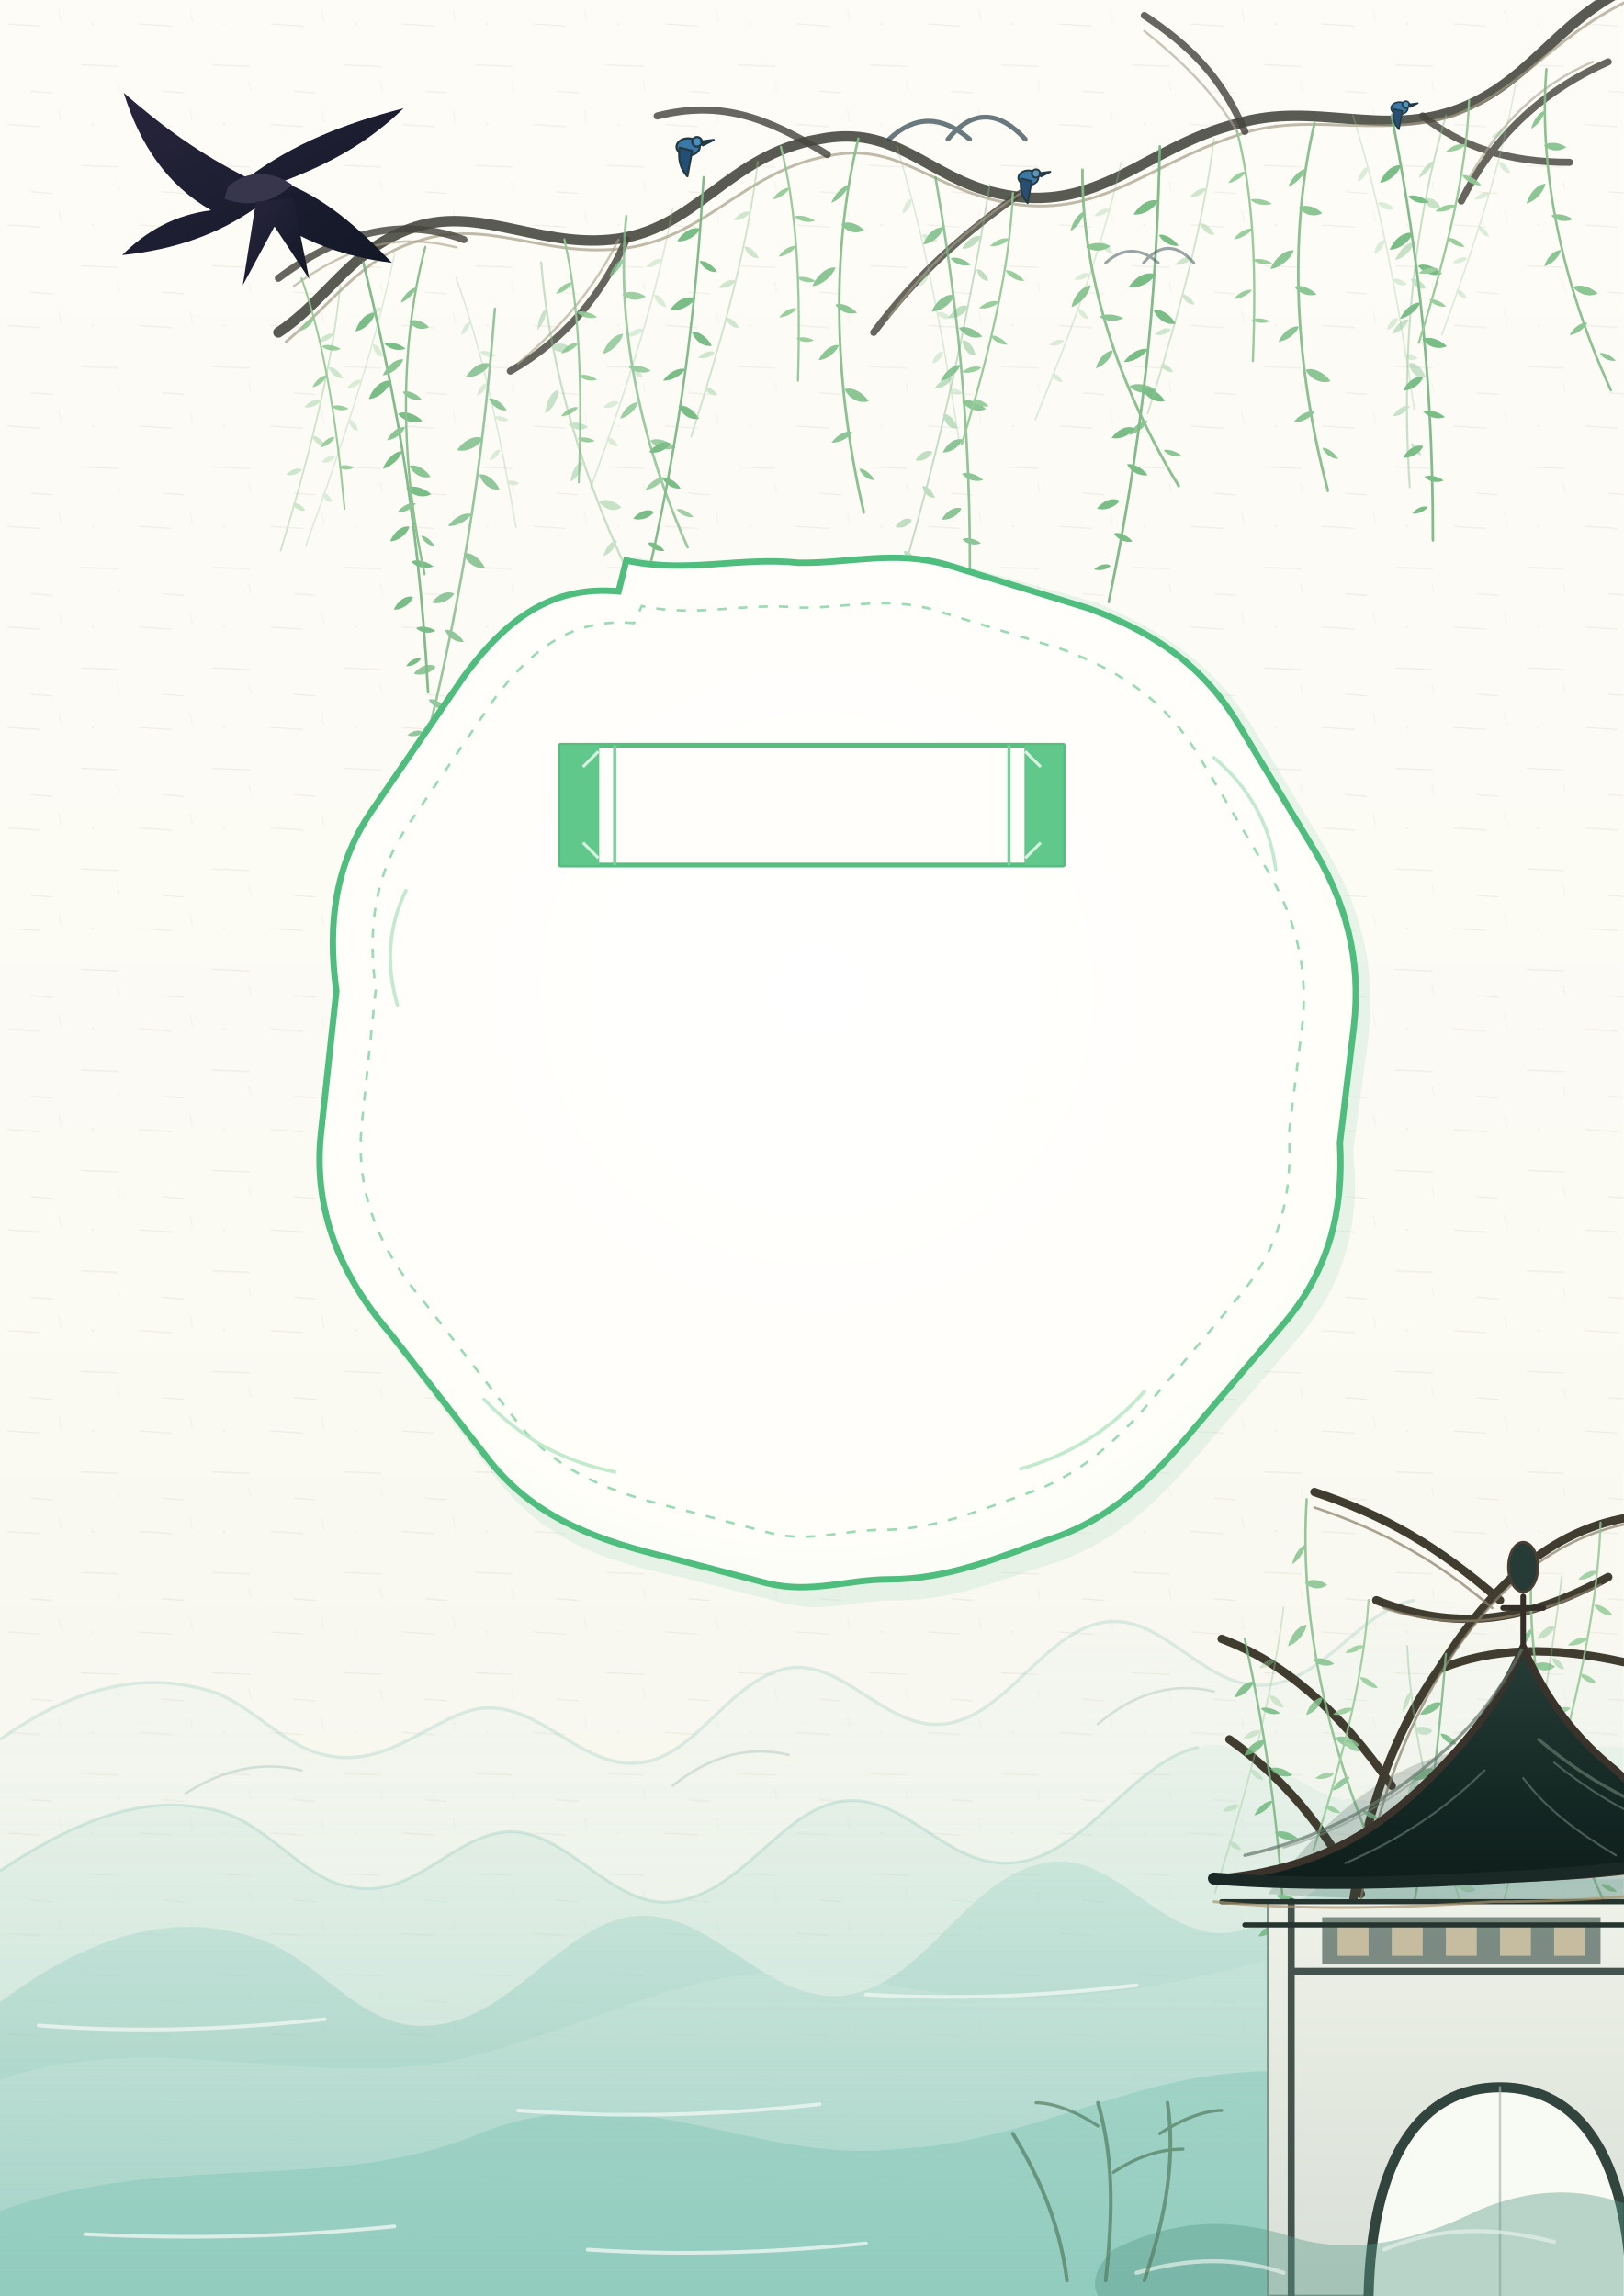
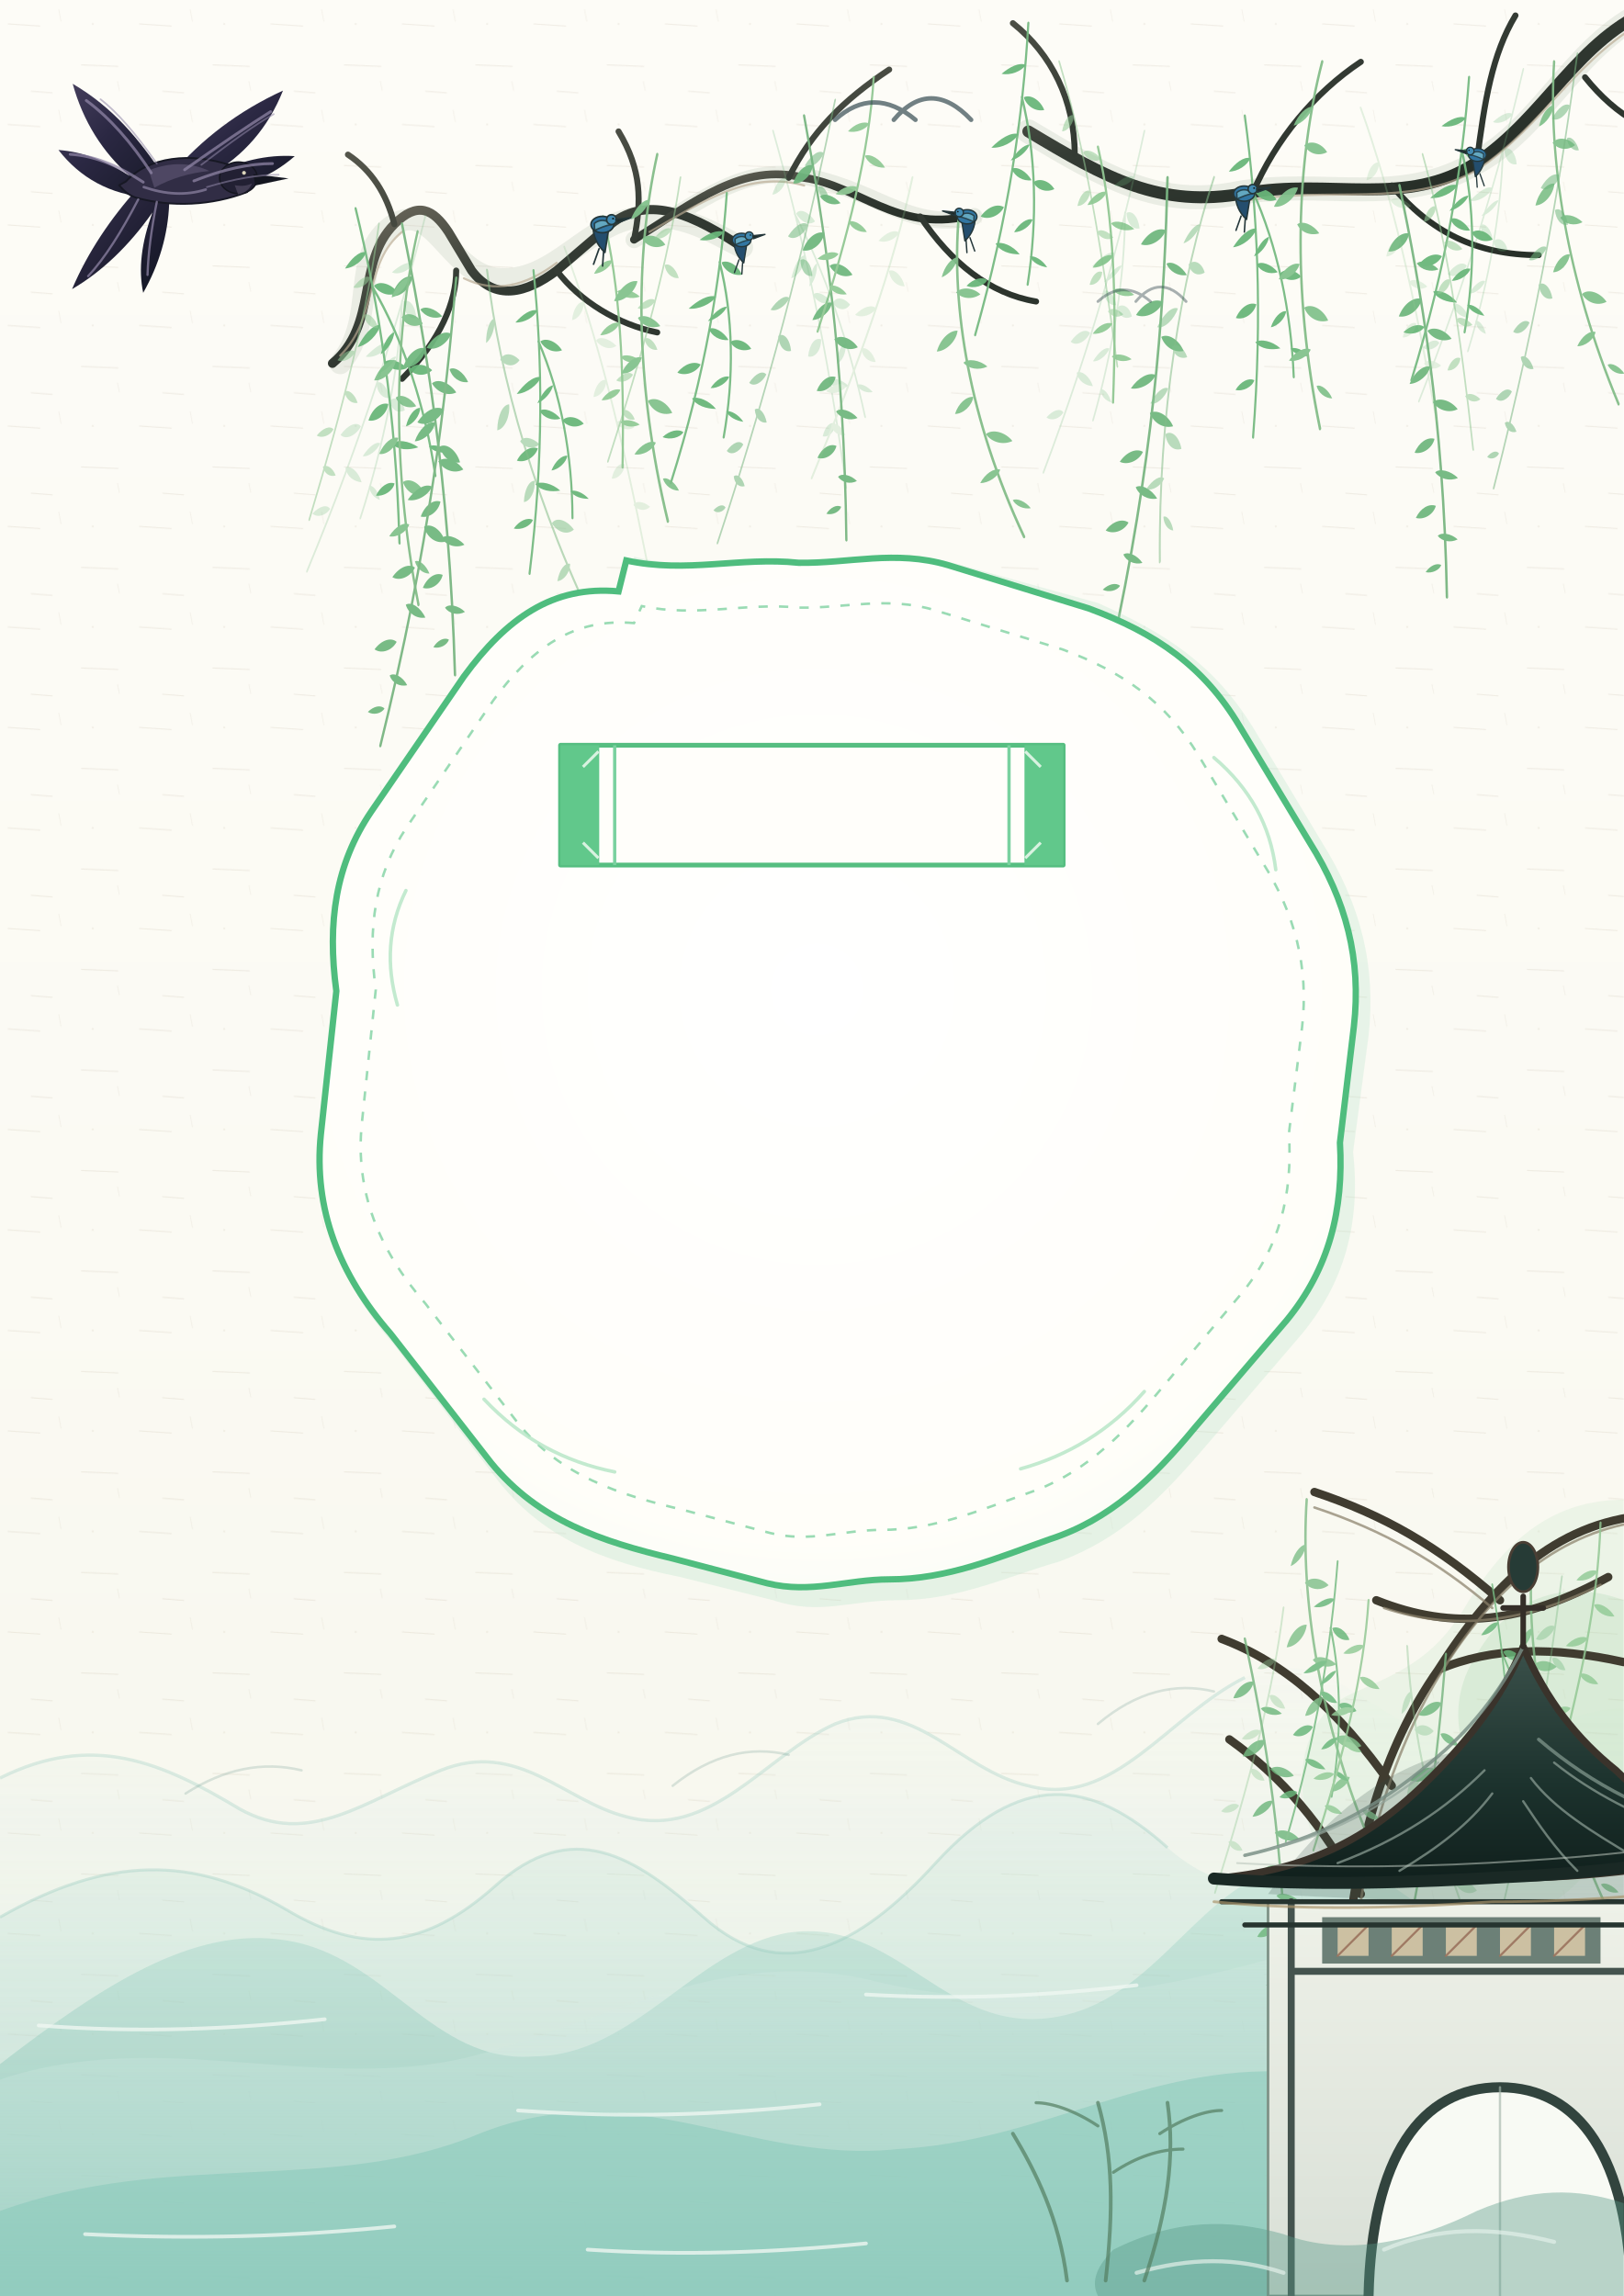
<svg xmlns="http://www.w3.org/2000/svg" xmlns:xlink="http://www.w3.org/1999/xlink" viewBox="0 0 210 297">
  <defs>
    <linearGradient id="paper" x1="0" y1="0" x2="0" y2="1">
      <stop offset="0" stop-color="#fdfcf7" />
      <stop offset="0.56" stop-color="#fbfaf3" />
      <stop offset="1" stop-color="#f4f5eb" />
    </linearGradient>
    <radialGradient id="windowPaper" cx="48%" cy="42%" r="68%">
      <stop offset="0" stop-color="#ffffff" />
      <stop offset="0.78" stop-color="#fffef9" />
      <stop offset="1" stop-color="#f4faf3" />
    </radialGradient>
    <linearGradient id="mountainFar" x1="0" y1="0" x2="0" y2="1">
      <stop offset="0" stop-color="#dceee7" stop-opacity="0.18" />
      <stop offset="1" stop-color="#bcded5" stop-opacity="0.7" />
    </linearGradient>
    <linearGradient id="mountainMid" x1="0" y1="0" x2="0" y2="1">
      <stop offset="0" stop-color="#b6ddd3" stop-opacity="0.3" />
      <stop offset="1" stop-color="#8ac8bc" stop-opacity="0.78" />
    </linearGradient>
    <linearGradient id="mountainNear" x1="0" y1="0" x2="0" y2="1">
      <stop offset="0" stop-color="#8fcfc0" stop-opacity="0.58" />
      <stop offset="1" stop-color="#58a999" stop-opacity="0.86" />
    </linearGradient>
    <linearGradient id="water" x1="0" y1="0" x2="0" y2="1">
      <stop offset="0" stop-color="#e9f3ee" stop-opacity="0.1" />
      <stop offset="1" stop-color="#a7d6ca" stop-opacity="0.65" />
    </linearGradient>
    <linearGradient id="roof" x1="0" y1="0" x2="0" y2="1">
-       <stop offset="0" stop-color="#283d38" />
-       <stop offset="0.62" stop-color="#142824" />
-       <stop offset="1" stop-color="#0f1e1b" />
+       <stop offset="0" stop-color="#3b514b" />
+       <stop offset="0.58" stop-color="#1c322d" />
+       <stop offset="1" stop-color="#101f1c" />
    </linearGradient>
    <linearGradient id="wall" x1="0" y1="0" x2="0" y2="1">
      <stop offset="0" stop-color="#eef1e8" />
      <stop offset="1" stop-color="#d8dfd6" />
    </linearGradient>
    <linearGradient id="bird" x1="0" y1="0" x2="1" y2="1">
-       <stop offset="0" stop-color="#28253d" />
-       <stop offset="1" stop-color="#121725" />
+       <stop offset="0" stop-color="#39344f" />
+       <stop offset="0.48" stop-color="#242238" />
+       <stop offset="1" stop-color="#111522" />
+     </linearGradient>
+     <linearGradient id="birdWing" x1="0" y1="0" x2="1" y2="1">
+       <stop offset="0" stop-color="#48415f" />
+       <stop offset="0.45" stop-color="#2b2843" />
+       <stop offset="1" stop-color="#171927" />
+     </linearGradient>
+     <linearGradient id="inkBranch" x1="0" y1="0" x2="1" y2="1">
+       <stop offset="0" stop-color="#6f6b5e" />
+       <stop offset="0.42" stop-color="#343b34" />
+       <stop offset="1" stop-color="#202821" />
    </linearGradient>
    <pattern id="paperFibers" width="17" height="13" patternUnits="userSpaceOnUse">
      <path d="M1 3.1l4.2 .28M10.5 8.4l4.8 .2M4 11.8l2.8 .22" fill="none" stroke="#9d896c" stroke-width="0.13" opacity="0.13" />
      <path d="M7.6 1.2l.3 1.6M15.2 10.5l.25 1.25" fill="none" stroke="#b2a58d" stroke-width="0.11" opacity="0.12" />
      <circle cx="12" cy="3.1" r="0.15" fill="#a9977a" opacity="0.1" />
    </pattern>
-     <path id="leafLong" d="M0 0C.85-.72 3.15-.94 4.85-.18 3.35.76 1.35.82 0 0Z" />
-     <path id="leafSlim" d="M0 0C.62-.48 2.55-.61 3.85-.08 2.65.53 1 .58 0 0Z" />
+     <path id="leafLong" d="M0 0C1.05-1.05 3.55-1.18 5.15-.16 3.45.92 1.25.92 0 0Z" />
+     <path id="leafSlim" d="M0 0C.72-.72 2.8-.78 4.2-.08 2.75.68.95.7 0 0Z" />
+     <path id="leafBrush" d="M0 0C.9-.62 3.05-.68 4.6-.04 2.95.48 1.12.66 0 0Z" />
    <g id="sprayLong">
      <path d="M0 0C1.2 13 2 29-1.8 51" fill="none" stroke="#78b581" stroke-width="0.42" stroke-linecap="round" />
      <g fill="#70b77e">
        <use xlink:href="#leafLong" transform="translate(.5 6) rotate(157) scale(.86)" />
        <use xlink:href="#leafSlim" transform="translate(1.1 9.8) rotate(18) scale(.9)" />
        <use xlink:href="#leafLong" transform="translate(1.1 14.2) rotate(160) scale(.92)" />
        <use xlink:href="#leafLong" transform="translate(1.3 18.2) rotate(21) scale(.82)" />
        <use xlink:href="#leafSlim" transform="translate(.9 22.6) rotate(157) scale(1.04)" />
        <use xlink:href="#leafLong" transform="translate(.5 27) rotate(19) scale(.84)" />
        <use xlink:href="#leafLong" transform="translate(-.1 31.5) rotate(162) scale(.78)" />
        <use xlink:href="#leafSlim" transform="translate(-.8 35.6) rotate(17) scale(.94)" />
        <use xlink:href="#leafLong" transform="translate(-1.5 39.7) rotate(165) scale(.76)" />
        <use xlink:href="#leafSlim" transform="translate(-1.9 43.4) rotate(14) scale(.82)" />
        <use xlink:href="#leafSlim" transform="translate(-2 47) rotate(169) scale(.7)" />
      </g>
    </g>
    <g id="sprayArc">
      <path d="M0 0C-2.5 11-1.2 25 6 40" fill="none" stroke="#83bc88" stroke-width="0.4" stroke-linecap="round" />
      <g fill="#82c18c">
        <use xlink:href="#leafSlim" transform="translate(-.8 5) rotate(142) scale(.86)" />
        <use xlink:href="#leafLong" transform="translate(-1.5 9.3) rotate(9) scale(.76)" />
        <use xlink:href="#leafLong" transform="translate(-1.8 14) rotate(149) scale(.84)" />
        <use xlink:href="#leafSlim" transform="translate(-1.3 18) rotate(12) scale(.92)" />
        <use xlink:href="#leafLong" transform="translate(-.2 22.3) rotate(151) scale(.72)" />
        <use xlink:href="#leafLong" transform="translate(1.3 27) rotate(17) scale(.84)" />
        <use xlink:href="#leafSlim" transform="translate(3.1 31.5) rotate(158) scale(.88)" />
        <use xlink:href="#leafSlim" transform="translate(4.7 35.4) rotate(24) scale(.72)" />
      </g>
    </g>
    <g id="sprayFine">
      <path d="M0 0C1 8 0 17-2.2 28" fill="none" stroke="#91c793" stroke-width="0.3" stroke-linecap="round" />
      <g fill="#91ca96">
        <use xlink:href="#leafSlim" transform="translate(.4 5) rotate(158) scale(.72)" />
        <use xlink:href="#leafSlim" transform="translate(.5 8.5) rotate(18) scale(.76)" />
        <use xlink:href="#leafSlim" transform="translate(.2 12) rotate(161) scale(.74)" />
        <use xlink:href="#leafSlim" transform="translate(-.3 15.8) rotate(17) scale(.68)" />
        <use xlink:href="#leafSlim" transform="translate(-1 19.4) rotate(164) scale(.7)" />
        <use xlink:href="#leafSlim" transform="translate(-1.6 23) rotate(13) scale(.64)" />
      </g>
    </g>
+     <g id="sprayFork">
+       <path d="M0 0C.7 10 .1 21-3.2 34M.2 8c3.2 6 4.5 13 4 20" fill="none" stroke="#75b981" stroke-width="0.34" stroke-linecap="round" />
+       <g fill="#68b679">
+         <use xlink:href="#leafBrush" transform="translate(.3 4.5) rotate(162) scale(.84)" />
+         <use xlink:href="#leafLong" transform="translate(.5 8) rotate(20) scale(.7)" />
+         <use xlink:href="#leafBrush" transform="translate(.3 12) rotate(157) scale(.96)" />
+         <use xlink:href="#leafSlim" transform="translate(-.2 15.8) rotate(18) scale(.82)" />
+         <use xlink:href="#leafLong" transform="translate(-.8 20) rotate(162) scale(.72)" />
+         <use xlink:href="#leafBrush" transform="translate(-1.5 24) rotate(13) scale(.88)" />
+         <use xlink:href="#leafSlim" transform="translate(-2.2 28) rotate(166) scale(.78)" />
+         <use xlink:href="#leafBrush" transform="translate(2.2 13) rotate(145) scale(.72)" />
+         <use xlink:href="#leafLong" transform="translate(3.4 17) rotate(10) scale(.67)" />
+         <use xlink:href="#leafSlim" transform="translate(3.9 21) rotate(151) scale(.74)" />
+         <use xlink:href="#leafBrush" transform="translate(4.1 25) rotate(19) scale(.66)" />
+       </g>
+     </g>
+     <g id="kingfisher" stroke="#24373a" stroke-width="0.22" stroke-linecap="round" stroke-linejoin="round">
+       <path d="M-1.35.2C-1.4 1.5-.85 2.85.25 3.85L.8.4Z" fill="#244e6e" />
+       <ellipse cx="-.1" cy=".05" rx="1.55" ry="1.12" fill="#3276a2" />
+       <path d="M-1.2-.1C-.45-.72.5-.64 1.15.05.35.18-.4.5-1.15.85Z" fill="#6fb4c9" opacity=".8" />
+       <circle cx="1.15" cy="-.62" r=".67" fill="#438bb2" />
+       <circle cx="1.36" cy="-.76" r=".13" fill="#111b1c" stroke="none" />
+       <path d="M1.72-.65l2.05-.22-1.92.72Z" fill="#202a27" />
+       <path d="M-.55 3.35l-.75 2.1M.08 3.55l-.15 2.15" fill="none" />
+     </g>
  </defs>
  <rect width="210" height="297" fill="url(#paper)" />
  <rect width="210" height="297" fill="url(#paperFibers)" />
  <g stroke-linecap="round" stroke-linejoin="round">
-     <path d="M214-3C202 1 199 10 189 14c-10 4-19-1-29 2-12 3-18 12-31 9-9-2-13-9-23-7-12 2-16 12-27 13-10 1-18-5-27-1-7 3-10 9-16 13" fill="none" stroke="#3f4139" stroke-width="1.35" opacity="0.86" />
-     <path d="M213-1C201 4 198 11 188 15c-10 3-19-.7-28 2.5-12 4-18 11-30 8.7-10-2-14-8-23-6-11 2-16 11-27 12-10 1-17-4-26-1-7 2-11 8-17 13" fill="none" stroke="#a49b86" stroke-width="0.36" opacity="0.68" />
-     <path d="M208 8c-9 4-15 10-19 18M184 15c5 4 11 6 19 6M161 17c-3-7-7-11-13-15M132 25c-7 5-13 10-19 18M107 20c-8-5-14-7-22-5M81 31c-3 7-8 13-15 17M60 31c-8-3-16-1-24 5" fill="none" stroke="#45463d" stroke-width="0.92" opacity="0.82" />
-     <path d="M206 8c-7 3-12 8-16 15M160 17c-3-5-7-9-12-13M132 25c-6 4-11 8-17 16M80 31c-3 6-7 11-13 16M59 32c-8-2-14 0-21 5" fill="none" stroke="#a9a08a" stroke-width="0.3" opacity="0.6" />
-     <g opacity="0.92">
-       <use xlink:href="#sprayFine" transform="translate(39 36) rotate(-14) scale(.82 1.08)" />
-       <use xlink:href="#sprayLong" transform="translate(47 34) rotate(-10) scale(.78 1.1)" />
-       <use xlink:href="#sprayArc" transform="translate(55 32) rotate(6) scale(.72 1.05)" />
-       <use xlink:href="#sprayLong" transform="translate(64 40) rotate(8) scale(.76 1.18)" opacity="0.82" />
-       <use xlink:href="#sprayFine" transform="translate(73 31) rotate(-7) scale(.9 1.12)" />
-       <use xlink:href="#sprayArc" transform="translate(81 28) rotate(-4) scale(.82 1.08)" opacity="0.84" />
-       <use xlink:href="#sprayLong" transform="translate(91 23) rotate(7) scale(.73 1.1)" />
-       <use xlink:href="#sprayFine" transform="translate(101 19) rotate(-8) scale(.92 1.08)" />
-       <use xlink:href="#sprayArc" transform="translate(111 18) rotate(5) scale(.82 1.2)" />
-       <use xlink:href="#sprayLong" transform="translate(121 23) rotate(-6) scale(.76 1.08)" opacity="0.86" />
-       <use xlink:href="#sprayFine" transform="translate(131 25) rotate(8) scale(.92 1.18)" />
-       <use xlink:href="#sprayArc" transform="translate(140 22) rotate(-10) scale(.86 1.06)" />
-       <use xlink:href="#sprayLong" transform="translate(150 19) rotate(5) scale(.8 1.16)" />
-       <use xlink:href="#sprayFine" transform="translate(160 17) rotate(-8) scale(.96 1.06)" />
-       <use xlink:href="#sprayArc" transform="translate(170 16) rotate(4) scale(.84 1.18)" />
-       <use xlink:href="#sprayLong" transform="translate(180 15) rotate(-7) scale(.78 1.08)" />
-       <use xlink:href="#sprayFine" transform="translate(190 13) rotate(8) scale(.94 1.14)" />
-       <use xlink:href="#sprayArc" transform="translate(200 9) rotate(-5) scale(.78 1.05)" />
-     </g>
-     <g opacity="0.43">
-       <use xlink:href="#sprayFine" transform="translate(44 37) rotate(10) scale(.74 1.25)" />
-       <use xlink:href="#sprayArc" transform="translate(70 34) rotate(-12) scale(.68 1.18)" />
-       <use xlink:href="#sprayFine" transform="translate(98 21) rotate(11) scale(.76 1.3)" />
-       <use xlink:href="#sprayLong" transform="translate(128 24) rotate(12) scale(.55 1.12)" />
-       <use xlink:href="#sprayFine" transform="translate(157 18) rotate(11) scale(.74 1.3)" />
-       <use xlink:href="#sprayArc" transform="translate(187 15) rotate(10) scale(.62 1.2)" />
-     </g>
-     <g opacity="0.32">
-       <use xlink:href="#sprayFine" transform="translate(51 33) rotate(15) scale(.6 1.4)" />
-       <use xlink:href="#sprayFine" transform="translate(59 36) rotate(-16) scale(.65 1.18)" />
-       <use xlink:href="#sprayFine" transform="translate(87 27) rotate(14) scale(.7 1.34)" />
-       <use xlink:href="#sprayFine" transform="translate(116 19) rotate(-14) scale(.65 1.4)" />
-       <use xlink:href="#sprayFine" transform="translate(145 21) rotate(16) scale(.68 1.25)" />
-       <use xlink:href="#sprayFine" transform="translate(175 15) rotate(-14) scale(.68 1.38)" />
-       <use xlink:href="#sprayFine" transform="translate(196 11) rotate(14) scale(.64 1.2)" />
-     </g>
-   </g>
-   <g stroke="#253b44" stroke-width="0.28" stroke-linejoin="round">
-     <g transform="translate(89 19)">
-       <ellipse cx="0" cy="0" rx="1.5" ry="1.1" fill="#3978a7" />
-       <path d="M-1.1.1c-.2 1.6.1 2.7 1 3.7L.5.5Z" fill="#244f75" />
-       <circle cx="1.15" cy="-.65" r=".62" fill="#4b8fbd" />
-       <path d="M1.7-.7l1.6-.2-1.4.7Z" fill="#2f3531" />
-     </g>
-     <g transform="translate(133 23) scale(.86)">
-       <ellipse cx="0" cy="0" rx="1.5" ry="1.1" fill="#3d79a7" />
-       <path d="M-1.1.1c-.2 1.6.1 2.7 1 3.7L.5.5Z" fill="#284f73" />
-       <circle cx="1.15" cy="-.65" r=".62" fill="#5795bb" />
-       <path d="M1.7-.7l1.6-.2-1.4.7Z" fill="#2f3531" />
-     </g>
-     <g transform="translate(181 14) scale(.72)">
-       <ellipse cx="0" cy="0" rx="1.5" ry="1.1" fill="#3d79a7" />
-       <path d="M-1.1.1c-.2 1.6.1 2.7 1 3.7L.5.5Z" fill="#284f73" />
-       <circle cx="1.15" cy="-.65" r=".62" fill="#5795bb" />
-       <path d="M1.7-.7l1.6-.2-1.4.7Z" fill="#2f3531" />
-     </g>
-   </g>
-   <g transform="translate(16 17)" fill="url(#bird)">
-     <path d="M16 6C10 3 5-.6 0-5c2.1 6.8 5.7 12 11.3 15.2C6.7 10.8 3 12.8-.2 16c6.8-.7 12.5-2.7 17.4-6.2 4.6 3.8 10.2 6.3 17.5 7.2-4.5-4.7-8.7-8.4-14.2-10.5C27 4.1 32 1.1 36.2-3c-7.7 2-14.1 4.5-20.2 9Z" />
-     <path d="M13.5 7.1c2.5-2.1 5.5-2.1 8.3-.2-2.6 2.4-5.7 3-8.8 1.8Z" fill="#38364d" />
-     <path d="M17.1 9.1l-1.7 10.8 4.1-7.6 4.5 6.8-2.1-10.4Z" />
+     <g opacity="0.22" fill="none" stroke="#aab5a3">
+       <path d="M44 47C49 41 45 33 51 29c5-3 7 6 13 7 8 1 12-8 20-8 5 0 8 2 12 4" stroke-width="2.8" />
+       <path d="M82 31c9-5 14-10 23-8 9 2 13 7 21 5" stroke-width="2.2" />
+       <path d="M214 1c-10 4-14 15-23 20-10 6-20 2-31 4-10 2-17-2-27-8" stroke-width="3.1" />
+     </g>
+     <g fill="none" stroke="url(#inkBranch)">
+       <path d="M43 47c6-5 3-13 8-18 3-3 5-2 7 1l3 5c3 4 7 3 11 0l7-6c5-4 11-1 17 3" stroke-width="1.18" />
+       <path d="M82 31c8-5 14-10 22-8 7 1 12 7 21 5" stroke-width="1.02" />
+       <path d="M214 1c-10 4-14 14-23 20-9 6-19 2-30 4-11 2-18-2-28-8" stroke-width="1.55" />
+       <path d="M51 29c-1-4-3-7-6-9m14 15c0 4-2 9-7 14M72 35c3 4 8 7 13 8M82 31c1-5 1-9-2-14M102 23c3-6 7-10 13-14M119 28c4 6 9 10 15 11M139 20c0-7-3-13-8-17M162 25c3-7 8-13 14-17M180 24c5 6 11 9 19 9M191 21c1-8 2-14 5-19M205 10c4 5 9 8 15 8" stroke-width=".78" />
+     </g>
+     <g fill="none" stroke="#b9aa92" opacity="0.67">
+       <path d="M44 46c5-5 3-12 8-16m8 6c4 2 8 1 12-2M84 30c7-4 13-8 20-6M214 2c-10 5-14 14-23 20-9 5-19 2-30 4" stroke-width=".28" />
+     </g>
+     <g opacity="0.94">
+       <use xlink:href="#sprayFork" transform="translate(46 27) rotate(-11) scale(.84 1.28)" />
+       <use xlink:href="#sprayLong" transform="translate(52 29) rotate(-8) scale(.74 1.15)" />
+       <use xlink:href="#sprayArc" transform="translate(54 30) rotate(5) scale(.72 1.2)" />
+       <use xlink:href="#sprayLong" transform="translate(59 36) rotate(8) scale(.72 1.2)" />
+       <use xlink:href="#sprayFork" transform="translate(69 35) rotate(-3) scale(.8 1.15)" />
+       <use xlink:href="#sprayFine" transform="translate(78 28) rotate(-8) scale(.92 1.16)" />
+       <use xlink:href="#sprayArc" transform="translate(85 20) rotate(4) scale(.78 1.18)" />
+       <use xlink:href="#sprayFork" transform="translate(94 25) rotate(7) scale(.82 1.12)" />
+       <use xlink:href="#sprayLong" transform="translate(104 15) rotate(-7) scale(.7 1.08)" />
+       <use xlink:href="#sprayFine" transform="translate(113 10) rotate(9) scale(.92 1.2)" />
+       <use xlink:href="#sprayArc" transform="translate(124 28) rotate(-5) scale(.8 1.05)" />
+       <use xlink:href="#sprayFork" transform="translate(133 3) rotate(6) scale(.82 1.2)" />
+       <use xlink:href="#sprayFine" transform="translate(142 19) rotate(-7) scale(.95 1.18)" />
+       <use xlink:href="#sprayLong" transform="translate(151 23) rotate(5) scale(.76 1.13)" />
+       <use xlink:href="#sprayFork" transform="translate(161 15) rotate(-5) scale(.8 1.22)" />
+       <use xlink:href="#sprayArc" transform="translate(171 8) rotate(6) scale(.78 1.18)" />
+       <use xlink:href="#sprayLong" transform="translate(181 24) rotate(-8) scale(.74 1.05)" />
+       <use xlink:href="#sprayFork" transform="translate(190 10) rotate(7) scale(.82 1.17)" />
+       <use xlink:href="#sprayArc" transform="translate(201 8) rotate(-5) scale(.74 1.12)" />
+     </g>
+     <g opacity="0.55">
+       <use xlink:href="#sprayFine" transform="translate(49 29) rotate(11) scale(.7 1.4)" />
+       <use xlink:href="#sprayArc" transform="translate(63 35) rotate(-13) scale(.62 1.25)" />
+       <use xlink:href="#sprayFine" transform="translate(88 23) rotate(12) scale(.7 1.35)" />
+       <use xlink:href="#sprayLong" transform="translate(108 13) rotate(14) scale(.5 1.16)" />
+       <use xlink:href="#sprayFine" transform="translate(137 8) rotate(-13) scale(.7 1.43)" />
+       <use xlink:href="#sprayArc" transform="translate(157 23) rotate(12) scale(.58 1.25)" />
+       <use xlink:href="#sprayFine" transform="translate(184 20) rotate(-12) scale(.7 1.38)" />
+       <use xlink:href="#sprayLong" transform="translate(204 7) rotate(10) scale(.5 1.12)" />
+     </g>
+     <g opacity="0.24">
+       <use xlink:href="#sprayFork" transform="translate(55 28) rotate(16) scale(.64 1.42)" />
+       <use xlink:href="#sprayFine" transform="translate(73 32) rotate(-17) scale(.76 1.5)" />
+       <use xlink:href="#sprayFork" transform="translate(100 17) rotate(-14) scale(.62 1.38)" />
+       <use xlink:href="#sprayFine" transform="translate(118 23) rotate(16) scale(.82 1.46)" />
+       <use xlink:href="#sprayFork" transform="translate(148 17) rotate(14) scale(.62 1.35)" />
+       <use xlink:href="#sprayFine" transform="translate(176 14) rotate(-16) scale(.78 1.48)" />
+       <use xlink:href="#sprayFork" transform="translate(197 9) rotate(15) scale(.6 1.32)" />
+     </g>
+   </g>
+   <g>
+     <use xlink:href="#kingfisher" transform="translate(78 29) scale(.95)" />
+     <use xlink:href="#kingfisher" transform="translate(96 31) scale(.78)" />
+     <use xlink:href="#kingfisher" transform="translate(125 28) scale(-.82 .82)" />
+     <use xlink:href="#kingfisher" transform="translate(161 25) scale(.88)" />
+     <use xlink:href="#kingfisher" transform="translate(191 20) scale(-.74 .74)" />
+   </g>
+   <g transform="translate(7 9) scale(.8)" stroke-linecap="round" stroke-linejoin="round">
+     <path d="M13.5 19.2C9.2 24 5.5 29.4 2.9 35.5c4.8-2.8 9.2-7 13-12.4-1.8 4.9-2.3 9.2-1.5 13 2.6-4.6 4-9.4 4.2-14.4Z" fill="url(#bird)" />
+     <path d="M17.7 17.2C13.8 11.3 9.5 6.1 3 2.3c1.7 6.1 4.8 11 9.2 14.9-3.8-2.5-7.6-3.9-11.5-4.2 3.5 4.5 8.3 7.2 14.5 7.7Z" fill="url(#birdWing)" />
+     <path d="M19 16.9c4.9-5.7 10.8-10.2 18-13.5-2.4 6-6.3 10.5-11.8 13.7 4.7-2.3 9.2-3.4 13.7-3.1-4.1 3.6-9.4 5.6-15.9 5.9Z" fill="url(#birdWing)" />
+     <path d="M11.6 18.1c3.6-4 10.5-4.8 17-2.6 2.5.9 3.8 2.6 2.6 4.3-5.7 2.2-12.2 2.5-18 .9-1.2-.4-2-1.2-2.7-2Z" fill="#312d45" stroke="#171824" stroke-width=".3" />
+     <path d="M15.3 16.3c3.5-1.4 6.8-1.3 9.8.1-3.2.3-6.2 1.2-8.9 2.7Z" fill="#5a526f" opacity=".7" />
+     <ellipse cx="29.8" cy="17.5" rx="3.05" ry="2.55" fill="#222033" stroke="#151620" stroke-width=".24" />
+     <path d="M32.2 16.9l5.7.7-5.4 1.15Z" fill="#141620" />
+     <path d="M29.2 18.7c1.1.2 2 .1 2.8-.3-.45 1-1.2 1.6-2.25 1.8Z" fill="#514961" opacity=".72" />
+     <circle cx="30.7" cy="16.7" r=".31" fill="#ddd7bc" stroke="none" />
+     <g fill="none" stroke="#9187a8" opacity="0.72">
+       <path d="M15.7 16.7C12.5 11.8 9 7.8 5.2 5M14.4 18.2C10 15.3 6.2 13.9 2.6 13.7M21.1 16.2c5.8-4.1 10.4-7.2 13.9-9.4M22.6 18c4.8-1.9 9-2.8 12.7-2.8" stroke-width=".46" />
+       <path d="M13.6 21c-2.7 5.2-5.4 9.5-8.1 12.4m11.1-12c-.9 4.5-1.4 8.4-1.5 11.8" stroke-width=".36" />
+       <path d="M16.6 15.2c-3.5-5-6.5-8.4-9.1-10.4M23.8 15.4c4.8-3.7 8.7-6.5 11.7-8.2M24.7 19c4.3-1.3 8.2-2 11.6-2" stroke-width=".28" opacity=".76" />
+     </g>
+     <path d="M14.5 19c3.5 1.2 6.8 1.4 10 .4" fill="none" stroke="#8c82a2" stroke-width=".42" opacity=".72" />
  </g>
  <g fill="none" stroke="#30464d" stroke-linecap="round">
-     <path d="M115 18c3.3-3.1 6.8-3.1 10.4 0m-2.8 0c3.1-3.8 6.5-3.8 10 0" stroke-width="0.62" opacity="0.72" />
-     <path d="M143 34c2.2-2 4.5-2 6.8 0m-1.9 0c2.1-2.5 4.3-2.5 6.5 0" stroke-width="0.38" opacity="0.48" />
+     <path d="M108 15.5c3.3-3 6.8-3 10.4 0m-2.8 0c3.1-3.7 6.5-3.7 10 0" stroke-width=".58" opacity=".68" />
+     <path d="M142 39c2.2-2 4.5-2 6.8 0m-1.9 0c2.1-2.5 4.3-2.5 6.5 0" stroke-width=".36" opacity=".42" />
  </g>
  <path d="M82 78c-9-1-15 3-21 11L49 106c-5 7-6 14-5 24l-2 18c-1 10 2 18 9 26l13 17c6 8 14 11 24 13l12 3c6 2 10 0 16 0 8 0 14-3 21-5 8-3 13-8 19-15l12-14c6-7 8-15 7-24l2-15c1-9-1-17-6-25l-9-15c-5-8-11-12-20-16l-18-5c-7-2-13 0-20 0-8-1-14 1-22-1Z" fill="#a7dec0" opacity="0.24" />
  <path d="M80 76.5c-8.5-.8-14.5 3.5-20 11L48 105c-4.6 6.8-5.7 14.3-4.5 23.2l-2 18.5c-1 9.7 2.4 18.2 9 25.8l13 16.7c6.1 7.5 14.3 10.2 23.5 12.4l12.2 3.2c5.7 1.4 10.4-.5 15.8-.5 7.6 0 14-2.8 20.8-5.2 7.7-2.5 13.2-7.7 18.8-14.5l11.8-13.8c5.5-6.7 7.4-14.3 6.9-23l1.8-15c1-8.7-1-16.3-5.7-23.8l-9.1-15.1c-4.6-7.7-10.8-12-19.5-15.2l-18.2-5.6c-6.8-2-12.8-.2-19.3-.3-7.6-.8-14.5 1.4-22.3-.3Z" fill="url(#windowPaper)" stroke="#4fbd7e" stroke-width="0.82" />
  <path d="M82 80.6c-7.8-.7-13.2 3.2-18.2 10L52.6 107c-4.1 6.2-5.1 13-4 21l-1.8 17.3c-.9 8.8 2.2 16.4 8.2 23.3l12 15.5c5.5 6.8 12.9 9.2 21.3 11.2l11.3 3c5.1 1.3 9.4-.4 14.4-.4 6.8 0 12.6-2.5 18.8-4.7 6.9-2.3 11.9-7 17-13.1l10.7-12.7c5-6 6.7-12.9 6.2-20.8l1.7-13.7c.9-7.8-.9-14.7-5.2-21.5l-8.2-13.7c-4.2-6.9-9.8-10.8-17.6-13.7l-16.6-5.1c-6.1-1.8-11.6-.2-17.5-.3-6.9-.7-13.1 1.3-20.3-.2Z" fill="none" stroke="#8fd7ac" stroke-width="0.32" stroke-dasharray="1.2 1.45" opacity="0.9" />
  <path d="M51.4 130c-1.5-5.2-1.2-10.1 1.1-14.8M157 98c4.7 4 7.3 8.8 8 14.5M62.6 181c4.8 5.1 10.4 8.1 16.9 9.4M148 180c-4.5 5.1-9.9 8.3-16 10" fill="none" stroke="#b6e5c6" stroke-width="0.45" stroke-linecap="round" opacity="0.82" />
  <g stroke-linejoin="round">
    <path d="M72.5 96.4h65v15.5h-65Z" fill="#fffefa" stroke="#56be81" stroke-width="0.62" />
    <path d="M72.5 96.4h5v15.5h-5ZM137.5 96.4h-5v15.5h5Z" fill="#61c88b" />
    <path d="M79.5 96.4v15.5M130.5 96.4v15.5" fill="none" stroke="#79d19f" stroke-width="0.42" />
    <path d="M75.4 99.2l2-2M75.4 109l2 2M134.6 99.2l-2-2M134.6 109l-2 2" fill="none" stroke="#d8f2e0" stroke-width="0.38" />
  </g>
-   <path d="M0 225c10-7 19-9 28-6 5 2 9 7 14 8 8 2 14-5 20-6 8-1 13 8 21 7 7-1 11-10 18-12 7-2 12 6 19 7 9 1 14-11 22-13 8-2 13 8 21 8 8 0 13-10 20-11 10-1 17 8 27 7v83H0Z" fill="url(#mountainFar)" opacity="0.58" />
-   <path d="M0 242c9-6 18-10 27-8 7 1 12 9 18 10 8 2 13-6 20-7 8-1 14 10 22 9 9-1 14-12 22-13 8-1 13 8 21 8 10 0 16-13 25-15 8-2 14 8 22 7 11-1 20-8 33-7v71H0Z" fill="url(#mountainMid)" opacity="0.56" />
-   <path d="M0 259c12-9 23-12 34-8 8 3 13 12 22 11 10-1 16-12 25-14 11-2 18 12 29 10 10-2 15-15 25-17 9-2 15 10 24 9 8-1 13-9 21-11 10-2 19 5 30 4v54H0Z" fill="url(#mountainNear)" opacity="0.46" />
+   <path d="M0 230c12-6 21-2 31 4 9 5 16-1 26-5 10-4 16 4 24 6 11 3 18-8 27-12 10-4 16 6 25 8 11 3 18-9 28-14 10-5 17 6 26 8 9 2 15-4 23-4v76H0Z" fill="url(#mountainFar)" opacity="0.56" />
+   <path d="M0 248c14-8 25-8 37-1 10 6 18 5 27-3 10-9 18-4 27 4 10 9 20 4 30-7 11-12 20-11 30-2 9 8 18 5 28-2 12-9 21-5 31-2v62H0Z" fill="url(#mountainMid)" opacity="0.55" />
+   <path d="M0 267c13-10 25-18 37-16 13 2 19 16 32 15 13 0 21-14 33-16 14-2 20 13 34 11 14-2 19-18 32-20 13-2 19 13 29 11 5-1 9-4 13-6v51H0Z" fill="url(#mountainNear)" opacity="0.45" />
  <path d="M0 269c21-7 41 2 61-3 19-5 32-14 51-10 23 6 48 0 71-9 9-3 18-4 27-3v53H0Z" fill="url(#water)" />
  <path d="M0 286c22-8 43-2 62-10 20-8 35 4 54 2 19-1 32-11 51-10 15 1 29-5 43-8v37H0Z" fill="#7ec4b5" opacity="0.43" />
-   <path d="M0 225c10-7 19-9 28-6 5 2 9 7 14 8 8 2 14-5 20-6 8-1 13 8 21 7 7-1 11-10 18-12 7-2 12 6 19 7 9 1 14-11 22-13 8-2 13 8 21 8 8 0 13-10 20-11" fill="none" stroke="#a7d2c7" stroke-width="0.42" opacity="0.38" />
-   <path d="M0 242c9-6 18-10 27-8 7 1 12 9 18 10 8 2 13-6 20-7 8-1 14 10 22 9 9-1 14-12 22-13 8-1 13 8 21 8 10 0 16-13 25-15" fill="none" stroke="#8fc6ba" stroke-width="0.38" opacity="0.32" />
+   <path d="M0 230c12-6 21-2 31 4 9 5 16-1 26-5 10-4 16 4 24 6 11 3 18-8 27-12 10-4 16 6 25 8 11 3 18-9 28-14" fill="none" stroke="#a7d2c7" stroke-width="0.42" opacity="0.38" />
+   <path d="M0 248c14-8 25-8 37-1 10 6 18 5 27-3 10-9 18-4 27 4 10 9 20 4 30-7 11-12 20-11 30-2" fill="none" stroke="#8fc6ba" stroke-width="0.38" opacity="0.32" />
  <g fill="none" stroke-linecap="round">
    <path d="M5 262c13 1 25 .5 37-.8M67 273c14 1 26 .6 39-.8M112 258c12 .7 23 .2 35-1.2M11 289c14 .7 27 .3 40-1M76 291c12 .8 24 .4 36-.8" stroke="#eff7f2" stroke-width="0.48" opacity="0.78" />
    <path d="M24 232c5-3.2 10-4.2 15-3M87 231c5-4 10-5.2 15-4M142 223c5-4.2 10-5.4 15-4.2" stroke="#6c988e" stroke-width="0.32" opacity="0.24" />
  </g>
+   <path d="M210 194c-9 0-15 5-20 13-4 7-8 9-15 12-7 3-8 12-5 19 4 8 12 12 23 11 8-1 14-7 17-15Z" fill="#b9dfbd" opacity=".2" />
+   <path d="M210 207c-8-3-15 0-19 7-4 6-3 14 3 18 5 4 11 4 16 2Z" fill="#76bd83" opacity=".16" />
  <g stroke-linecap="round" stroke-linejoin="round">
    <path d="M213 196c-12 1-20 9-27 20-7 10-11 23-12 40M208 204c-11 6-20 7-30 3M194 207c-8-7-15-11-24-14M186 216c7-3 15-3 24-1M180 231c-7-10-14-16-22-19M176 245c-5-9-10-15-17-20" fill="none" stroke="#403c30" stroke-width="1.08" />
    <path d="M211 197c-11 2-19 10-25 20-6 10-10 23-11 38M207 205c-10 5-19 6-28 3M193 208c-7-6-14-10-23-13" fill="none" stroke="#8b816b" stroke-width="0.32" opacity="0.72" />
    <g opacity="0.83">
      <use xlink:href="#sprayLong" transform="translate(161 212) rotate(-8) scale(.72 .94)" />
      <use xlink:href="#sprayArc" transform="translate(169 194) rotate(-5) scale(.78 1.15)" />
+       <use xlink:href="#sprayFork" transform="translate(173 202) rotate(7) scale(.7 1.08)" />
      <use xlink:href="#sprayFine" transform="translate(177 207) rotate(9) scale(.9 1.18)" />
      <use xlink:href="#sprayLong" transform="translate(187 214) rotate(8) scale(.68 1.05)" />
+       <use xlink:href="#sprayFork" transform="translate(193 205) rotate(-7) scale(.66 1.1)" />
      <use xlink:href="#sprayArc" transform="translate(198 205) rotate(-8) scale(.76 1.12)" />
      <use xlink:href="#sprayFine" transform="translate(207 197) rotate(7) scale(.92 1.25)" />
    </g>
    <g opacity="0.38">
      <use xlink:href="#sprayFine" transform="translate(166 208) rotate(11) scale(.76 1.35)" />
      <use xlink:href="#sprayArc" transform="translate(182 213) rotate(-10) scale(.62 1.16)" />
      <use xlink:href="#sprayLong" transform="translate(202 204) rotate(10) scale(.54 1.08)" />
    </g>
  </g>
  <g stroke-linecap="round" stroke-linejoin="round">
    <path d="M164 245c8-11 17-18 28-19 8-.6 14 2 21 7v14c-17-1-33-1-49-2Z" fill="#2d463f" opacity="0.2" />
    <path d="M157 243c12-1 20-5 28-13 5-5 9-10 12-17 3 7 7 12 12 16 5 5 11 8 17 10-11 3-22 4-34 4-12 1-24 1-35 0Z" fill="url(#roof)" stroke="#3a332b" stroke-width="0.92" />
    <path d="M157 243c13 1 26 .5 38-.2 11-.5 21-1.7 31-3.8" fill="none" stroke="#1a2925" stroke-width="1.55" />
-     <path d="M161 240c9-2 17-6 24-12 5-4 9-9 12-15M223 237c-9-2-17-6-24-12" fill="none" stroke="#63766a" stroke-width="0.42" opacity="0.7" />
-     <path d="M166 239c7-2 14-6 20-11M174 241c7-3 13-7 18-12M217 237c-6-2-11-5-16-9M209 240c-5-3-9-6-12-10" fill="none" stroke="#819287" stroke-width="0.26" opacity="0.5" />
+     <path d="M161 240c9-2 17-6 24-12 5-4 9-9 12-15M223 237c-9-2-17-6-24-12" fill="none" stroke="#788d84" stroke-width="0.44" opacity="0.82" />
+     <path d="M165 239c8-2 15-6 21-11M173 241c8-3 14-7 19-12M181 242c5-3 9-6 12-10M218 237c-6-2-12-5-17-9M211 240c-5-3-10-6-13-10M204 242c-3-3-5-6-7-9" fill="none" stroke="#93a59c" stroke-width="0.3" opacity="0.68" />
+     <path d="M160 241c13 .7 25 .5 37-.3 10-.6 19-1.6 28-3.2" fill="none" stroke="#b7c2b9" stroke-width=".24" opacity=".56" />
    <path d="M197 213v-6.5M194.4 208h5.2M196 204.5h2" fill="none" stroke="#342e28" stroke-width="0.72" />
    <ellipse cx="197" cy="202.7" rx="1.9" ry="3.2" fill="#263b36" stroke="#493e34" stroke-width="0.35" />
    <path d="M164 246h50v51h-50Z" fill="url(#wall)" stroke="#809388" stroke-width="0.34" />
    <path d="M167 246v51M211 244v53M167 255h44" fill="none" stroke="#44534e" stroke-width="0.9" />
-     <path d="M171 248h36v6h-36Z" fill="#5b6f67" opacity="0.78" />
-     <path d="M173 249h4v4h-4Zm7 0h4v4h-4Zm7 0h4v4h-4Zm7 0h4v4h-4Zm7 0h4v4h-4Z" fill="#d8c9a8" opacity="0.8" />
+     <path d="M171 248h36v6h-36Z" fill="#586e65" opacity="0.86" />
+     <path d="M173 249h4v4h-4Zm7 0h4v4h-4Zm7 0h4v4h-4Zm7 0h4v4h-4Zm7 0h4v4h-4Z" fill="#d8c9a8" opacity="0.88" />
+     <path d="M173 253l4-4m3 4 4-4m3 4 4-4m3 4 4-4m3 4 4-4" fill="none" stroke="#9a725d" stroke-width=".28" opacity=".9" />
    <path d="M177 297c.4-18 6.8-27 17-27s16.6 9 17 27" fill="#f8faf4" stroke="#32443e" stroke-width="1.3" />
    <path d="M194 270v27" fill="none" stroke="#a5b5aa" stroke-width="0.3" opacity="0.65" />
    <path d="M158 246h68M161 249h61" fill="none" stroke="#26342f" stroke-width="0.66" />
    <path d="M157 246c10 1 22 1 36 0 13 0 24-1 34-3" fill="none" stroke="#a99269" stroke-width="0.35" opacity="0.68" />
  </g>
  <path d="M144 291c8-4 15-4 22-2 8 3 17 1 25-3 7-3 13-3 19-1v12h-68c-1-2 0-4 2-6Z" fill="#579986" opacity="0.4" />
  <path d="M147 294c7-2 13-2 19 0m13-3c7-3 14-3 22-1" fill="none" stroke="#e0eee8" stroke-width="0.52" stroke-linecap="round" opacity="0.72" />
  <g fill="none" stroke="#557f63" stroke-linecap="round" opacity="0.72">
    <path d="M143 295c1-9 1-16-1-23M148 295c3-9 4-16 3-23M138 295c-1-8-4-14-7-19" stroke-width="0.48" />
    <path d="M142 275c-3-2-6-3-8-3M144 281c3-2 6-3 9-3M150 276c3-2 6-3 8-3" stroke-width="0.4" />
  </g>
</svg>
